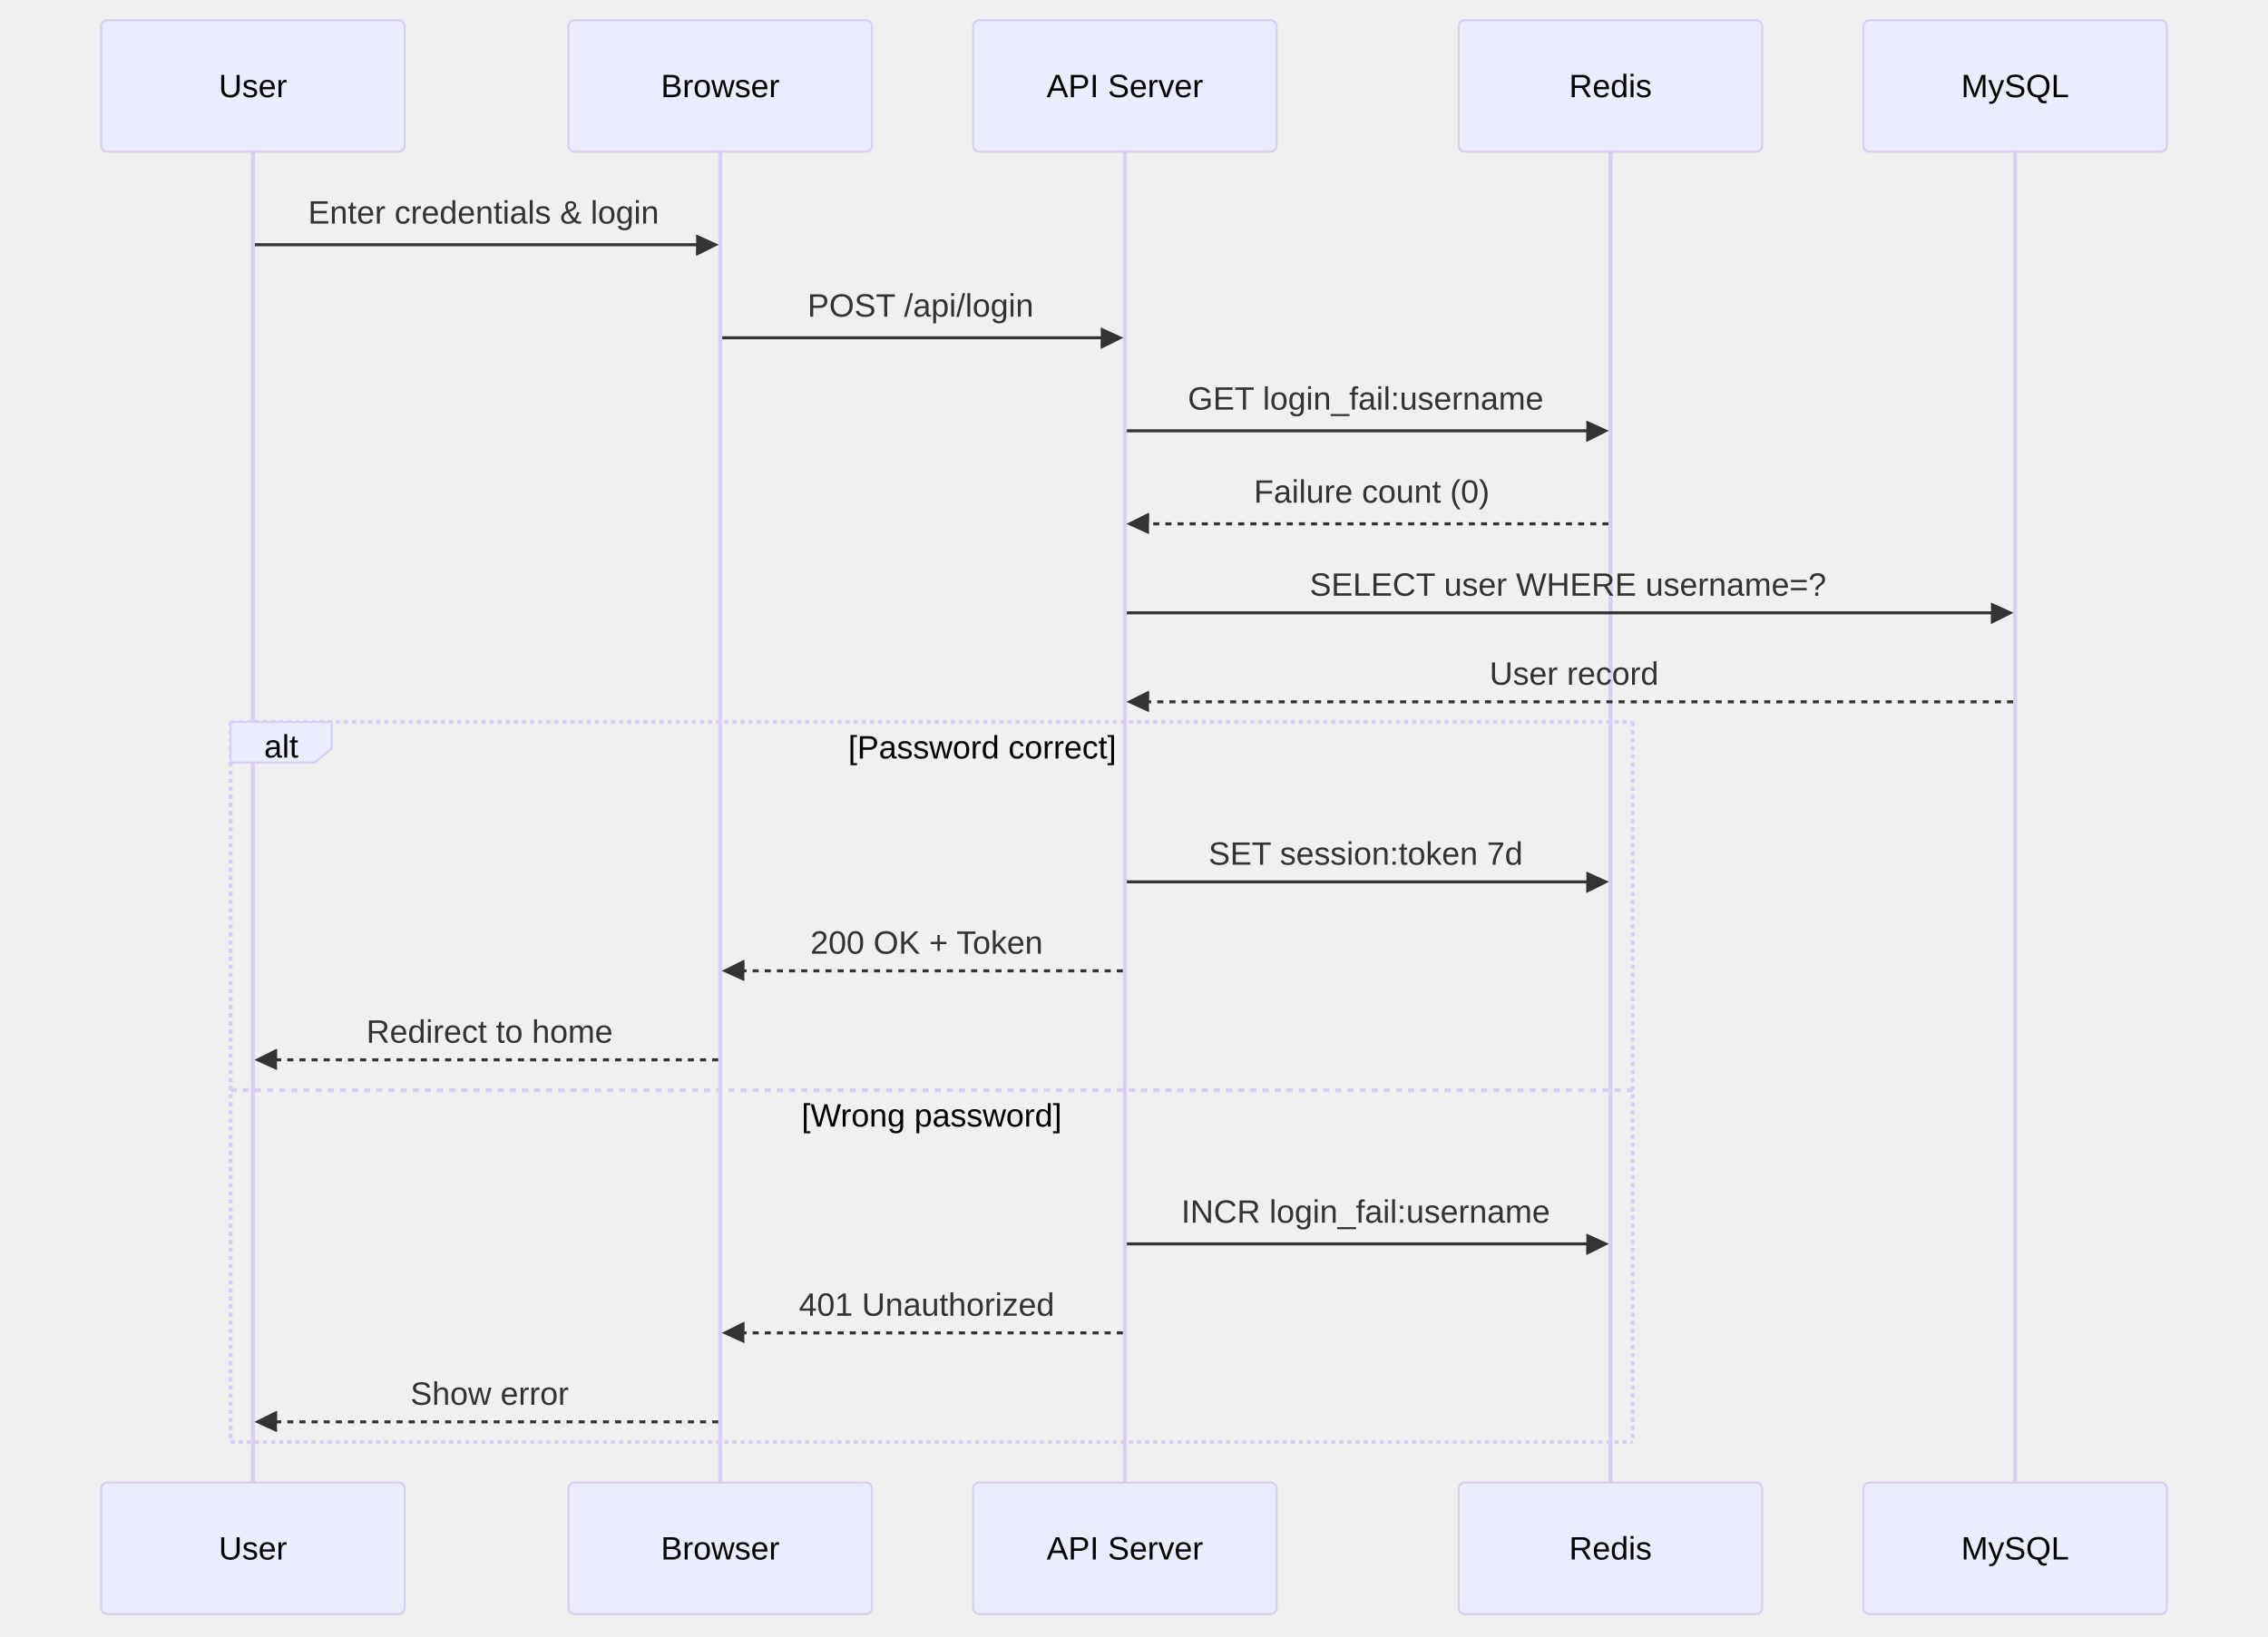
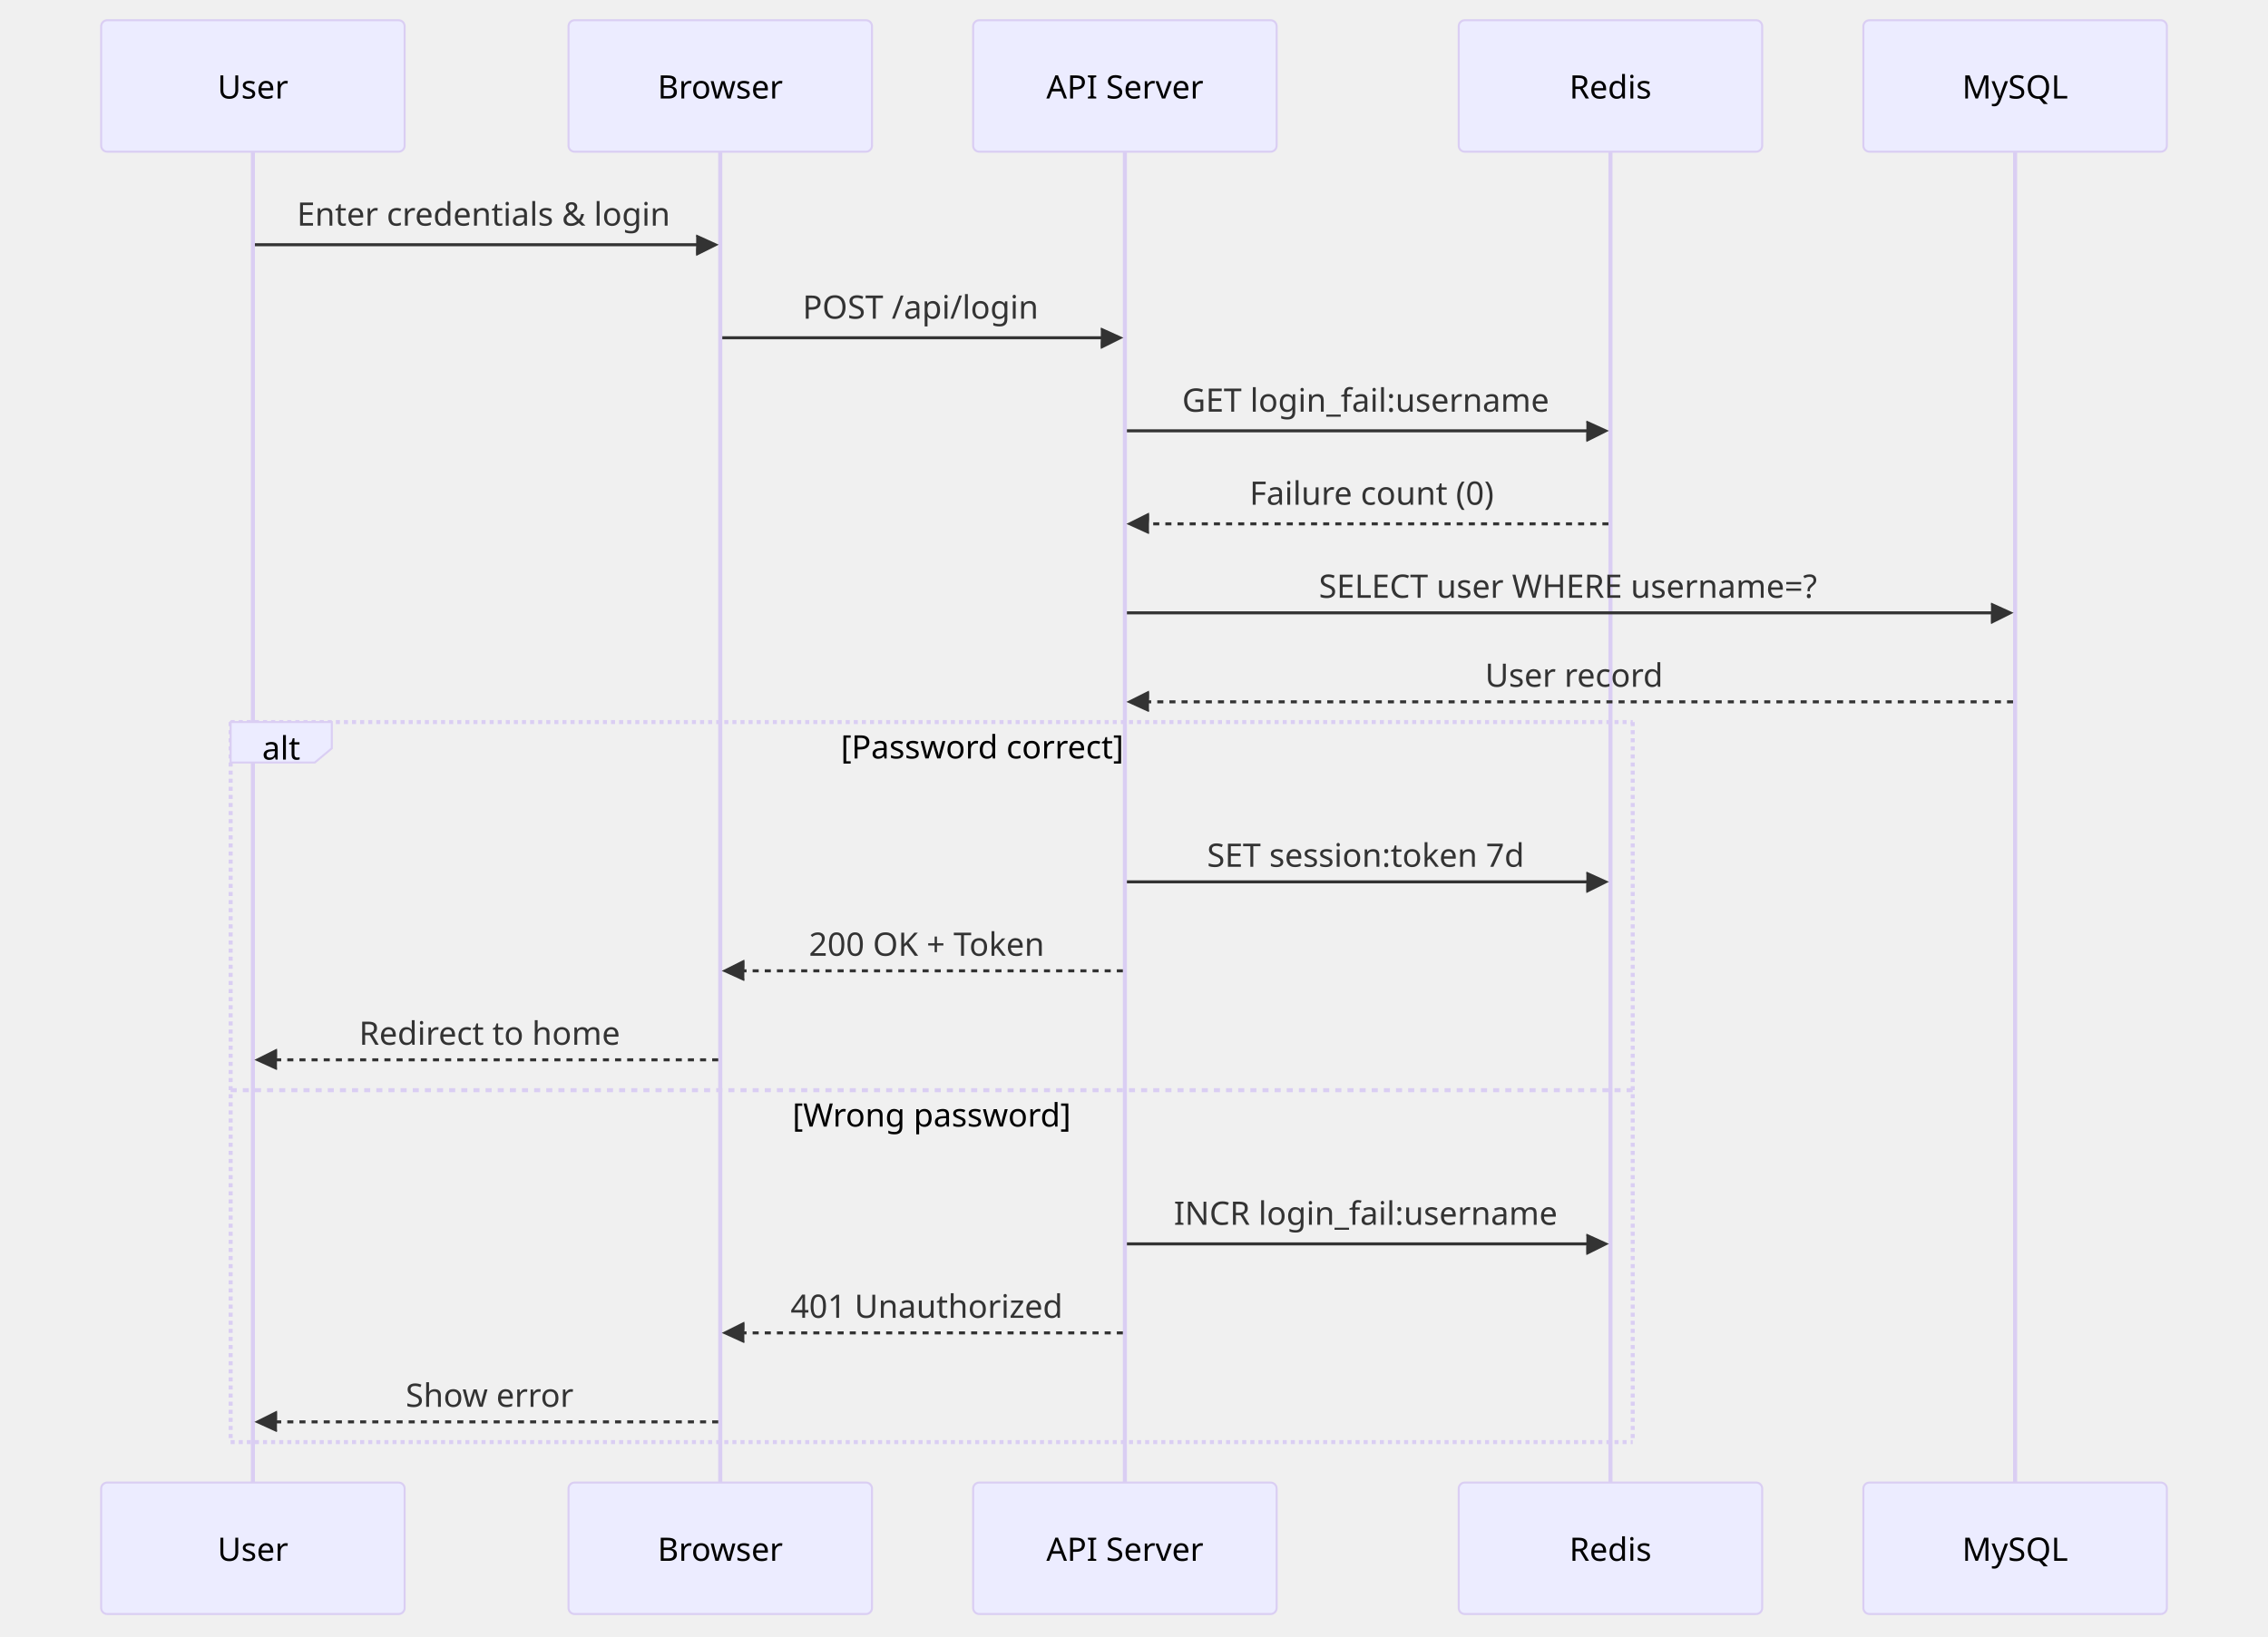
<svg xmlns="http://www.w3.org/2000/svg" id="mermaid-svg" width="100%" style="max-width: 1121px;" viewBox="-50 -10 1121 809" role="graphics-document document" aria-roledescription="sequence">
  <g>
    <rect x="871" y="723" fill="#eaeaea" stroke="#666" width="150" height="65" name="MySQL" rx="3" ry="3" class="actor actor-bottom" />
-     <text x="946" y="755.5" dominant-baseline="central" alignment-baseline="central" class="actor actor-box" style="text-anchor: middle; font-size: 16px; font-weight: 400;">
+     <text x="946" y="755.5" dominant-baseline="central" alignment-baseline="central" class="actor actor-box" style="text-anchor: middle; font-size: 16px; font-weight: 400; font-family: Kalam;">
      <tspan x="946" dy="0">MySQL</tspan>
    </text>
  </g>
  <g>
    <rect x="671" y="723" fill="#eaeaea" stroke="#666" width="150" height="65" name="Redis" rx="3" ry="3" class="actor actor-bottom" />
-     <text x="746" y="755.5" dominant-baseline="central" alignment-baseline="central" class="actor actor-box" style="text-anchor: middle; font-size: 16px; font-weight: 400;">
+     <text x="746" y="755.5" dominant-baseline="central" alignment-baseline="central" class="actor actor-box" style="text-anchor: middle; font-size: 16px; font-weight: 400; font-family: Kalam;">
      <tspan x="746" dy="0">Redis</tspan>
    </text>
  </g>
  <g>
    <rect x="431" y="723" fill="#eaeaea" stroke="#666" width="150" height="65" name="API" rx="3" ry="3" class="actor actor-bottom" />
-     <text x="506" y="755.5" dominant-baseline="central" alignment-baseline="central" class="actor actor-box" style="text-anchor: middle; font-size: 16px; font-weight: 400;">
+     <text x="506" y="755.5" dominant-baseline="central" alignment-baseline="central" class="actor actor-box" style="text-anchor: middle; font-size: 16px; font-weight: 400; font-family: Kalam;">
      <tspan x="506" dy="0">API Server</tspan>
    </text>
  </g>
  <g>
    <rect x="231" y="723" fill="#eaeaea" stroke="#666" width="150" height="65" name="Browser" rx="3" ry="3" class="actor actor-bottom" />
-     <text x="306" y="755.5" dominant-baseline="central" alignment-baseline="central" class="actor actor-box" style="text-anchor: middle; font-size: 16px; font-weight: 400;">
+     <text x="306" y="755.5" dominant-baseline="central" alignment-baseline="central" class="actor actor-box" style="text-anchor: middle; font-size: 16px; font-weight: 400; font-family: Kalam;">
      <tspan x="306" dy="0">Browser</tspan>
    </text>
  </g>
  <g>
    <rect x="0" y="723" fill="#eaeaea" stroke="#666" width="150" height="65" name="User" rx="3" ry="3" class="actor actor-bottom" />
-     <text x="75" y="755.5" dominant-baseline="central" alignment-baseline="central" class="actor actor-box" style="text-anchor: middle; font-size: 16px; font-weight: 400;">
+     <text x="75" y="755.5" dominant-baseline="central" alignment-baseline="central" class="actor actor-box" style="text-anchor: middle; font-size: 16px; font-weight: 400; font-family: Kalam;">
      <tspan x="75" dy="0">User</tspan>
    </text>
  </g>
  <g>
    <line id="actor4" x1="946" y1="65" x2="946" y2="723" class="actor-line 200" stroke-width="0.5px" stroke="#999" name="MySQL" />
    <g id="root-4">
      <rect x="871" y="0" fill="#eaeaea" stroke="#666" width="150" height="65" name="MySQL" rx="3" ry="3" class="actor actor-top" />
-       <text x="946" y="32.5" dominant-baseline="central" alignment-baseline="central" class="actor actor-box" style="text-anchor: middle; font-size: 16px; font-weight: 400;">
+       <text x="946" y="32.5" dominant-baseline="central" alignment-baseline="central" class="actor actor-box" style="text-anchor: middle; font-size: 16px; font-weight: 400; font-family: Kalam;">
        <tspan x="946" dy="0">MySQL</tspan>
      </text>
    </g>
  </g>
  <g>
    <line id="actor3" x1="746" y1="65" x2="746" y2="723" class="actor-line 200" stroke-width="0.5px" stroke="#999" name="Redis" />
    <g id="root-3">
      <rect x="671" y="0" fill="#eaeaea" stroke="#666" width="150" height="65" name="Redis" rx="3" ry="3" class="actor actor-top" />
-       <text x="746" y="32.5" dominant-baseline="central" alignment-baseline="central" class="actor actor-box" style="text-anchor: middle; font-size: 16px; font-weight: 400;">
+       <text x="746" y="32.5" dominant-baseline="central" alignment-baseline="central" class="actor actor-box" style="text-anchor: middle; font-size: 16px; font-weight: 400; font-family: Kalam;">
        <tspan x="746" dy="0">Redis</tspan>
      </text>
    </g>
  </g>
  <g>
    <line id="actor2" x1="506" y1="65" x2="506" y2="723" class="actor-line 200" stroke-width="0.5px" stroke="#999" name="API" />
    <g id="root-2">
      <rect x="431" y="0" fill="#eaeaea" stroke="#666" width="150" height="65" name="API" rx="3" ry="3" class="actor actor-top" />
-       <text x="506" y="32.5" dominant-baseline="central" alignment-baseline="central" class="actor actor-box" style="text-anchor: middle; font-size: 16px; font-weight: 400;">
+       <text x="506" y="32.5" dominant-baseline="central" alignment-baseline="central" class="actor actor-box" style="text-anchor: middle; font-size: 16px; font-weight: 400; font-family: Kalam;">
        <tspan x="506" dy="0">API Server</tspan>
      </text>
    </g>
  </g>
  <g>
    <line id="actor1" x1="306" y1="65" x2="306" y2="723" class="actor-line 200" stroke-width="0.5px" stroke="#999" name="Browser" />
    <g id="root-1">
      <rect x="231" y="0" fill="#eaeaea" stroke="#666" width="150" height="65" name="Browser" rx="3" ry="3" class="actor actor-top" />
-       <text x="306" y="32.5" dominant-baseline="central" alignment-baseline="central" class="actor actor-box" style="text-anchor: middle; font-size: 16px; font-weight: 400;">
+       <text x="306" y="32.5" dominant-baseline="central" alignment-baseline="central" class="actor actor-box" style="text-anchor: middle; font-size: 16px; font-weight: 400; font-family: Kalam;">
        <tspan x="306" dy="0">Browser</tspan>
      </text>
    </g>
  </g>
  <g>
    <line id="actor0" x1="75" y1="65" x2="75" y2="723" class="actor-line 200" stroke-width="0.5px" stroke="#999" name="User" />
    <g id="root-0">
      <rect x="0" y="0" fill="#eaeaea" stroke="#666" width="150" height="65" name="User" rx="3" ry="3" class="actor actor-top" />
-       <text x="75" y="32.5" dominant-baseline="central" alignment-baseline="central" class="actor actor-box" style="text-anchor: middle; font-size: 16px; font-weight: 400;">
+       <text x="75" y="32.5" dominant-baseline="central" alignment-baseline="central" class="actor actor-box" style="text-anchor: middle; font-size: 16px; font-weight: 400; font-family: Kalam;">
        <tspan x="75" dy="0">User</tspan>
      </text>
    </g>
  </g>
-   <style>#mermaid-svg{font-family:"trebuchet ms",verdana,arial,sans-serif;font-size:16px;fill:#333;}@keyframes edge-animation-frame{from{stroke-dashoffset:0;}}@keyframes dash{to{stroke-dashoffset:0;}}#mermaid-svg .edge-animation-slow{stroke-dasharray:9,5!important;stroke-dashoffset:900;animation:dash 50s linear infinite;stroke-linecap:round;}#mermaid-svg .edge-animation-fast{stroke-dasharray:9,5!important;stroke-dashoffset:900;animation:dash 20s linear infinite;stroke-linecap:round;}#mermaid-svg .error-icon{fill:#552222;}#mermaid-svg .error-text{fill:#552222;stroke:#552222;}#mermaid-svg .edge-thickness-normal{stroke-width:1px;}#mermaid-svg .edge-thickness-thick{stroke-width:3.5px;}#mermaid-svg .edge-pattern-solid{stroke-dasharray:0;}#mermaid-svg .edge-thickness-invisible{stroke-width:0;fill:none;}#mermaid-svg .edge-pattern-dashed{stroke-dasharray:3;}#mermaid-svg .edge-pattern-dotted{stroke-dasharray:2;}#mermaid-svg .marker{fill:#333333;stroke:#333333;}#mermaid-svg .marker.cross{stroke:#333333;}#mermaid-svg svg{font-family:"trebuchet ms",verdana,arial,sans-serif;font-size:16px;}#mermaid-svg p{margin:0;}#mermaid-svg .actor{stroke:hsl(259.626, 59.777%, 87.902%);fill:#ECECFF;}#mermaid-svg text.actor&gt;tspan{fill:black;stroke:none;}#mermaid-svg .actor-line{stroke:hsl(259.626, 59.777%, 87.902%);}#mermaid-svg .innerArc{stroke-width:1.5;stroke-dasharray:none;}#mermaid-svg .messageLine0{stroke-width:1.5;stroke-dasharray:none;stroke:#333;}#mermaid-svg .messageLine1{stroke-width:1.5;stroke-dasharray:2,2;stroke:#333;}#mermaid-svg #arrowhead path{fill:#333;stroke:#333;}#mermaid-svg .sequenceNumber{fill:white;}#mermaid-svg #sequencenumber{fill:#333;}#mermaid-svg #crosshead path{fill:#333;stroke:#333;}#mermaid-svg .messageText{fill:#333;stroke:none;}#mermaid-svg .labelBox{stroke:hsl(259.626, 59.777%, 87.902%);fill:#ECECFF;}#mermaid-svg .labelText,#mermaid-svg .labelText&gt;tspan{fill:black;stroke:none;}#mermaid-svg .loopText,#mermaid-svg .loopText&gt;tspan{fill:black;stroke:none;}#mermaid-svg .loopLine{stroke-width:2px;stroke-dasharray:2,2;stroke:hsl(259.626, 59.777%, 87.902%);fill:hsl(259.626, 59.777%, 87.902%);}#mermaid-svg .note{stroke:#aaaa33;fill:#fff5ad;}#mermaid-svg .noteText,#mermaid-svg .noteText&gt;tspan{fill:black;stroke:none;}#mermaid-svg .activation0{fill:#f4f4f4;stroke:#666;}#mermaid-svg .activation1{fill:#f4f4f4;stroke:#666;}#mermaid-svg .activation2{fill:#f4f4f4;stroke:#666;}#mermaid-svg .actorPopupMenu{position:absolute;}#mermaid-svg .actorPopupMenuPanel{position:absolute;fill:#ECECFF;box-shadow:0px 8px 16px 0px rgba(0,0,0,0.2);filter:drop-shadow(3px 5px 2px rgb(0 0 0 / 0.4));}#mermaid-svg .actor-man line{stroke:hsl(259.626, 59.777%, 87.902%);fill:#ECECFF;}#mermaid-svg .actor-man circle,#mermaid-svg line{stroke:hsl(259.626, 59.777%, 87.902%);fill:#ECECFF;stroke-width:2px;}#mermaid-svg :root{--mermaid-font-family:"trebuchet ms",verdana,arial,sans-serif;}</style>
+   <style>#mermaid-svg{font-family:Kalam;font-size:16px;fill:#333;}@keyframes edge-animation-frame{from{stroke-dashoffset:0;}}@keyframes dash{to{stroke-dashoffset:0;}}#mermaid-svg .edge-animation-slow{stroke-dasharray:9,5!important;stroke-dashoffset:900;animation:dash 50s linear infinite;stroke-linecap:round;}#mermaid-svg .edge-animation-fast{stroke-dasharray:9,5!important;stroke-dashoffset:900;animation:dash 20s linear infinite;stroke-linecap:round;}#mermaid-svg .error-icon{fill:#552222;}#mermaid-svg .error-text{fill:#552222;stroke:#552222;}#mermaid-svg .edge-thickness-normal{stroke-width:1px;}#mermaid-svg .edge-thickness-thick{stroke-width:3.5px;}#mermaid-svg .edge-pattern-solid{stroke-dasharray:0;}#mermaid-svg .edge-thickness-invisible{stroke-width:0;fill:none;}#mermaid-svg .edge-pattern-dashed{stroke-dasharray:3;}#mermaid-svg .edge-pattern-dotted{stroke-dasharray:2;}#mermaid-svg .marker{fill:#333333;stroke:#333333;}#mermaid-svg .marker.cross{stroke:#333333;}#mermaid-svg svg{font-family:Kalam;font-size:16px;}#mermaid-svg p{margin:0;}#mermaid-svg .actor{stroke:hsl(259.626, 59.777%, 87.902%);fill:#ECECFF;}#mermaid-svg text.actor&gt;tspan{fill:black;stroke:none;}#mermaid-svg .actor-line{stroke:hsl(259.626, 59.777%, 87.902%);}#mermaid-svg .innerArc{stroke-width:1.5;stroke-dasharray:none;}#mermaid-svg .messageLine0{stroke-width:1.5;stroke-dasharray:none;stroke:#333;}#mermaid-svg .messageLine1{stroke-width:1.5;stroke-dasharray:2,2;stroke:#333;}#mermaid-svg #arrowhead path{fill:#333;stroke:#333;}#mermaid-svg .sequenceNumber{fill:white;}#mermaid-svg #sequencenumber{fill:#333;}#mermaid-svg #crosshead path{fill:#333;stroke:#333;}#mermaid-svg .messageText{fill:#333;stroke:none;}#mermaid-svg .labelBox{stroke:hsl(259.626, 59.777%, 87.902%);fill:#ECECFF;}#mermaid-svg .labelText,#mermaid-svg .labelText&gt;tspan{fill:black;stroke:none;}#mermaid-svg .loopText,#mermaid-svg .loopText&gt;tspan{fill:black;stroke:none;}#mermaid-svg .loopLine{stroke-width:2px;stroke-dasharray:2,2;stroke:hsl(259.626, 59.777%, 87.902%);fill:hsl(259.626, 59.777%, 87.902%);}#mermaid-svg .note{stroke:#aaaa33;fill:#fff5ad;}#mermaid-svg .noteText,#mermaid-svg .noteText&gt;tspan{fill:black;stroke:none;}#mermaid-svg .activation0{fill:#f4f4f4;stroke:#666;}#mermaid-svg .activation1{fill:#f4f4f4;stroke:#666;}#mermaid-svg .activation2{fill:#f4f4f4;stroke:#666;}#mermaid-svg .actorPopupMenu{position:absolute;}#mermaid-svg .actorPopupMenuPanel{position:absolute;fill:#ECECFF;box-shadow:0px 8px 16px 0px rgba(0,0,0,0.2);filter:drop-shadow(3px 5px 2px rgb(0 0 0 / 0.4));}#mermaid-svg .actor-man line{stroke:hsl(259.626, 59.777%, 87.902%);fill:#ECECFF;}#mermaid-svg .actor-man circle,#mermaid-svg line{stroke:hsl(259.626, 59.777%, 87.902%);fill:#ECECFF;stroke-width:2px;}#mermaid-svg :root{--mermaid-font-family:Kalam;}</style>
  <g />
  <defs>
    <symbol id="computer" width="24" height="24">
      <path transform="scale(.5)" d="M2 2v13h20v-13h-20zm18 11h-16v-9h16v9zm-10.228 6l.466-1h3.524l.467 1h-4.457zm14.228 3h-24l2-6h2.104l-1.33 4h18.45l-1.297-4h2.073l2 6zm-5-10h-14v-7h14v7z" />
    </symbol>
  </defs>
  <defs>
    <symbol id="database" fill-rule="evenodd" clip-rule="evenodd">
      <path transform="scale(.5)" d="M12.258.001l.256.004.255.005.253.008.251.01.249.012.247.015.246.016.242.019.241.02.239.023.236.024.233.027.231.028.229.031.225.032.223.034.22.036.217.038.214.04.211.041.208.043.205.045.201.046.198.048.194.05.191.051.187.053.183.054.18.056.175.057.172.059.168.06.163.061.16.063.155.064.15.066.074.033.073.033.071.034.07.034.069.035.068.035.067.035.066.035.064.036.064.036.062.036.06.036.06.037.058.037.058.037.055.038.055.038.053.038.052.038.051.039.05.039.048.039.047.039.045.04.044.04.043.04.041.04.04.041.039.041.037.041.036.041.034.041.033.042.032.042.03.042.029.042.027.042.026.043.024.043.023.043.021.043.02.043.018.044.017.043.015.044.013.044.012.044.011.045.009.044.007.045.006.045.004.045.002.045.001.045v17l-.001.045-.002.045-.004.045-.006.045-.007.045-.009.044-.011.045-.012.044-.013.044-.015.044-.017.043-.018.044-.02.043-.021.043-.023.043-.024.043-.026.043-.027.042-.029.042-.03.042-.032.042-.033.042-.034.041-.036.041-.037.041-.039.041-.04.041-.041.04-.043.04-.044.04-.045.04-.047.039-.048.039-.05.039-.051.039-.052.038-.053.038-.055.038-.055.038-.058.037-.058.037-.06.037-.06.036-.062.036-.064.036-.064.036-.066.035-.067.035-.068.035-.069.035-.07.034-.071.034-.073.033-.074.033-.15.066-.155.064-.16.063-.163.061-.168.06-.172.059-.175.057-.18.056-.183.054-.187.053-.191.051-.194.05-.198.048-.201.046-.205.045-.208.043-.211.041-.214.04-.217.038-.22.036-.223.034-.225.032-.229.031-.231.028-.233.027-.236.024-.239.023-.241.02-.242.019-.246.016-.247.015-.249.012-.251.01-.253.008-.255.005-.256.004-.258.001-.258-.001-.256-.004-.255-.005-.253-.008-.251-.01-.249-.012-.247-.015-.245-.016-.243-.019-.241-.02-.238-.023-.236-.024-.234-.027-.231-.028-.228-.031-.226-.032-.223-.034-.22-.036-.217-.038-.214-.04-.211-.041-.208-.043-.204-.045-.201-.046-.198-.048-.195-.05-.19-.051-.187-.053-.184-.054-.179-.056-.176-.057-.172-.059-.167-.06-.164-.061-.159-.063-.155-.064-.151-.066-.074-.033-.072-.033-.072-.034-.07-.034-.069-.035-.068-.035-.067-.035-.066-.035-.064-.036-.063-.036-.062-.036-.061-.036-.06-.037-.058-.037-.057-.037-.056-.038-.055-.038-.053-.038-.052-.038-.051-.039-.049-.039-.049-.039-.046-.039-.046-.04-.044-.04-.043-.04-.041-.04-.04-.041-.039-.041-.037-.041-.036-.041-.034-.041-.033-.042-.032-.042-.03-.042-.029-.042-.027-.042-.026-.043-.024-.043-.023-.043-.021-.043-.02-.043-.018-.044-.017-.043-.015-.044-.013-.044-.012-.044-.011-.045-.009-.044-.007-.045-.006-.045-.004-.045-.002-.045-.001-.045v-17l.001-.045.002-.045.004-.045.006-.045.007-.045.009-.044.011-.045.012-.044.013-.044.015-.044.017-.043.018-.044.02-.043.021-.043.023-.043.024-.043.026-.043.027-.042.029-.042.03-.042.032-.042.033-.042.034-.041.036-.041.037-.041.039-.041.04-.041.041-.04.043-.04.044-.04.046-.04.046-.039.049-.039.049-.039.051-.039.052-.038.053-.038.055-.038.056-.038.057-.037.058-.037.06-.037.061-.036.062-.036.063-.036.064-.036.066-.035.067-.035.068-.035.069-.035.07-.034.072-.034.072-.033.074-.033.151-.066.155-.064.159-.063.164-.061.167-.06.172-.059.176-.057.179-.056.184-.054.187-.053.19-.051.195-.05.198-.048.201-.046.204-.045.208-.043.211-.041.214-.04.217-.038.22-.036.223-.034.226-.032.228-.031.231-.028.234-.027.236-.024.238-.023.241-.02.243-.019.245-.016.247-.015.249-.012.251-.01.253-.008.255-.005.256-.004.258-.001.258.001zm-9.258 20.499v.01l.001.021.003.021.004.022.005.021.006.022.007.022.009.023.01.022.011.023.012.023.013.023.015.023.016.024.017.023.018.024.019.024.021.024.022.025.023.024.024.025.052.049.056.05.061.051.066.051.07.051.075.051.079.052.084.052.088.052.092.052.097.052.102.051.105.052.11.052.114.051.119.051.123.051.127.05.131.05.135.05.139.048.144.049.147.047.152.047.155.047.16.045.163.045.167.043.171.043.176.041.178.041.183.039.187.039.19.037.194.035.197.035.202.033.204.031.209.03.212.029.216.027.219.025.222.024.226.021.23.02.233.018.236.016.24.015.243.012.246.01.249.008.253.005.256.004.259.001.26-.001.257-.004.254-.005.25-.008.247-.011.244-.012.241-.014.237-.016.233-.018.231-.021.226-.021.224-.024.22-.026.216-.027.212-.028.21-.031.205-.031.202-.034.198-.034.194-.036.191-.037.187-.039.183-.04.179-.04.175-.042.172-.043.168-.044.163-.045.16-.046.155-.046.152-.047.148-.048.143-.049.139-.049.136-.05.131-.05.126-.05.123-.051.118-.052.114-.051.11-.052.106-.052.101-.052.096-.052.092-.052.088-.053.083-.051.079-.052.074-.052.07-.051.065-.051.06-.051.056-.05.051-.05.023-.024.023-.025.021-.024.02-.024.019-.024.018-.024.017-.024.015-.023.014-.024.013-.023.012-.023.01-.023.01-.022.008-.022.006-.022.006-.022.004-.022.004-.021.001-.021.001-.021v-4.127l-.077.055-.08.053-.083.054-.085.053-.087.052-.09.052-.093.051-.095.05-.097.05-.1.049-.102.049-.105.048-.106.047-.109.047-.111.046-.114.045-.115.045-.118.044-.12.043-.122.042-.124.042-.126.041-.128.04-.13.04-.132.038-.134.038-.135.037-.138.037-.139.035-.142.035-.143.034-.144.033-.147.032-.148.031-.15.03-.151.03-.153.029-.154.027-.156.027-.158.026-.159.025-.161.024-.162.023-.163.022-.165.021-.166.02-.167.019-.169.018-.169.017-.171.016-.173.015-.173.014-.175.013-.175.012-.177.011-.178.01-.179.008-.179.008-.181.006-.182.005-.182.004-.184.003-.184.002h-.37l-.184-.002-.184-.003-.182-.004-.182-.005-.181-.006-.179-.008-.179-.008-.178-.01-.176-.011-.176-.012-.175-.013-.173-.014-.172-.015-.171-.016-.17-.017-.169-.018-.167-.019-.166-.02-.165-.021-.163-.022-.162-.023-.161-.024-.159-.025-.157-.026-.156-.027-.155-.027-.153-.029-.151-.03-.15-.03-.148-.031-.146-.032-.145-.033-.143-.034-.141-.035-.14-.035-.137-.037-.136-.037-.134-.038-.132-.038-.13-.04-.128-.04-.126-.041-.124-.042-.122-.042-.12-.044-.117-.043-.116-.045-.113-.045-.112-.046-.109-.047-.106-.047-.105-.048-.102-.049-.1-.049-.097-.05-.095-.05-.093-.052-.09-.051-.087-.052-.085-.053-.083-.054-.08-.054-.077-.054v4.127zm0-5.654v.011l.001.021.003.021.004.021.005.022.006.022.007.022.009.022.01.022.011.023.012.023.013.023.015.024.016.023.017.024.018.024.019.024.021.024.022.024.023.025.024.024.052.05.056.05.061.05.066.051.07.051.075.052.079.051.084.052.088.052.092.052.097.052.102.052.105.052.11.051.114.051.119.052.123.05.127.051.131.05.135.049.139.049.144.048.147.048.152.047.155.046.16.045.163.045.167.044.171.042.176.042.178.04.183.04.187.038.19.037.194.036.197.034.202.033.204.032.209.03.212.028.216.027.219.025.222.024.226.022.23.02.233.018.236.016.24.014.243.012.246.01.249.008.253.006.256.003.259.001.26-.001.257-.003.254-.006.25-.008.247-.01.244-.012.241-.015.237-.016.233-.018.231-.02.226-.022.224-.024.22-.025.216-.027.212-.029.21-.03.205-.032.202-.033.198-.035.194-.036.191-.037.187-.039.183-.039.179-.041.175-.042.172-.043.168-.044.163-.045.16-.045.155-.047.152-.047.148-.048.143-.048.139-.05.136-.049.131-.05.126-.051.123-.051.118-.051.114-.052.11-.052.106-.052.101-.052.096-.052.092-.052.088-.052.083-.052.079-.052.074-.051.07-.052.065-.051.06-.05.056-.051.051-.049.023-.025.023-.024.021-.025.02-.024.019-.024.018-.024.017-.024.015-.023.014-.023.013-.024.012-.022.01-.023.01-.023.008-.022.006-.022.006-.022.004-.021.004-.022.001-.021.001-.021v-4.139l-.077.054-.08.054-.083.054-.085.052-.087.053-.09.051-.093.051-.095.051-.097.05-.1.049-.102.049-.105.048-.106.047-.109.047-.111.046-.114.045-.115.044-.118.044-.12.044-.122.042-.124.042-.126.041-.128.04-.13.039-.132.039-.134.038-.135.037-.138.036-.139.036-.142.035-.143.033-.144.033-.147.033-.148.031-.15.03-.151.03-.153.028-.154.028-.156.027-.158.026-.159.025-.161.024-.162.023-.163.022-.165.021-.166.02-.167.019-.169.018-.169.017-.171.016-.173.015-.173.014-.175.013-.175.012-.177.011-.178.009-.179.009-.179.007-.181.007-.182.005-.182.004-.184.003-.184.002h-.37l-.184-.002-.184-.003-.182-.004-.182-.005-.181-.007-.179-.007-.179-.009-.178-.009-.176-.011-.176-.012-.175-.013-.173-.014-.172-.015-.171-.016-.17-.017-.169-.018-.167-.019-.166-.02-.165-.021-.163-.022-.162-.023-.161-.024-.159-.025-.157-.026-.156-.027-.155-.028-.153-.028-.151-.03-.15-.03-.148-.031-.146-.033-.145-.033-.143-.033-.141-.035-.14-.036-.137-.036-.136-.037-.134-.038-.132-.039-.13-.039-.128-.04-.126-.041-.124-.042-.122-.043-.12-.043-.117-.044-.116-.044-.113-.046-.112-.046-.109-.046-.106-.047-.105-.048-.102-.049-.1-.049-.097-.05-.095-.051-.093-.051-.09-.051-.087-.053-.085-.052-.083-.054-.08-.054-.077-.054v4.139zm0-5.666v.011l.001.02.003.022.004.021.005.022.006.021.007.022.009.023.01.022.011.023.012.023.013.023.015.023.016.024.017.024.018.023.019.024.021.025.022.024.023.024.024.025.052.05.056.05.061.05.066.051.07.051.075.052.079.051.084.052.088.052.092.052.097.052.102.052.105.051.11.052.114.051.119.051.123.051.127.05.131.05.135.05.139.049.144.048.147.048.152.047.155.046.16.045.163.045.167.043.171.043.176.042.178.04.183.04.187.038.19.037.194.036.197.034.202.033.204.032.209.03.212.028.216.027.219.025.222.024.226.021.23.02.233.018.236.017.24.014.243.012.246.01.249.008.253.006.256.003.259.001.26-.001.257-.003.254-.006.25-.008.247-.01.244-.013.241-.014.237-.016.233-.018.231-.02.226-.022.224-.024.22-.025.216-.027.212-.029.21-.03.205-.032.202-.033.198-.035.194-.036.191-.037.187-.039.183-.039.179-.041.175-.042.172-.043.168-.044.163-.045.16-.045.155-.047.152-.047.148-.048.143-.049.139-.049.136-.049.131-.051.126-.05.123-.051.118-.052.114-.051.11-.052.106-.052.101-.052.096-.052.092-.052.088-.052.083-.052.079-.052.074-.052.07-.051.065-.051.06-.051.056-.05.051-.049.023-.025.023-.025.021-.024.02-.024.019-.024.018-.024.017-.024.015-.023.014-.024.013-.023.012-.023.01-.022.01-.023.008-.022.006-.022.006-.022.004-.022.004-.021.001-.021.001-.021v-4.153l-.077.054-.08.054-.083.053-.085.053-.087.053-.09.051-.093.051-.095.051-.097.05-.1.049-.102.048-.105.048-.106.048-.109.046-.111.046-.114.046-.115.044-.118.044-.12.043-.122.043-.124.042-.126.041-.128.04-.13.039-.132.039-.134.038-.135.037-.138.036-.139.036-.142.034-.143.034-.144.033-.147.032-.148.032-.15.03-.151.03-.153.028-.154.028-.156.027-.158.026-.159.024-.161.024-.162.023-.163.023-.165.021-.166.02-.167.019-.169.018-.169.017-.171.016-.173.015-.173.014-.175.013-.175.012-.177.01-.178.01-.179.009-.179.007-.181.006-.182.006-.182.004-.184.003-.184.001-.185.001-.185-.001-.184-.001-.184-.003-.182-.004-.182-.006-.181-.006-.179-.007-.179-.009-.178-.01-.176-.01-.176-.012-.175-.013-.173-.014-.172-.015-.171-.016-.17-.017-.169-.018-.167-.019-.166-.02-.165-.021-.163-.023-.162-.023-.161-.024-.159-.024-.157-.026-.156-.027-.155-.028-.153-.028-.151-.03-.15-.03-.148-.032-.146-.032-.145-.033-.143-.034-.141-.034-.14-.036-.137-.036-.136-.037-.134-.038-.132-.039-.13-.039-.128-.041-.126-.041-.124-.041-.122-.043-.12-.043-.117-.044-.116-.044-.113-.046-.112-.046-.109-.046-.106-.048-.105-.048-.102-.048-.1-.05-.097-.049-.095-.051-.093-.051-.09-.052-.087-.052-.085-.053-.083-.053-.08-.054-.077-.054v4.153zm8.74-8.179l-.257.004-.254.005-.25.008-.247.011-.244.012-.241.014-.237.016-.233.018-.231.021-.226.022-.224.023-.22.026-.216.027-.212.028-.21.031-.205.032-.202.033-.198.034-.194.036-.191.038-.187.038-.183.04-.179.041-.175.042-.172.043-.168.043-.163.045-.16.046-.155.046-.152.048-.148.048-.143.048-.139.049-.136.05-.131.05-.126.051-.123.051-.118.051-.114.052-.11.052-.106.052-.101.052-.096.052-.092.052-.088.052-.083.052-.079.052-.074.051-.07.052-.065.051-.06.05-.056.05-.051.05-.023.025-.023.024-.021.024-.02.025-.019.024-.018.024-.017.023-.015.024-.014.023-.013.023-.012.023-.01.023-.01.022-.008.022-.006.023-.006.021-.004.022-.004.021-.001.021-.001.021.001.021.001.021.004.021.004.022.006.021.006.023.008.022.01.022.01.023.012.023.013.023.014.023.015.024.017.023.018.024.019.024.02.025.021.024.023.024.023.025.051.05.056.05.06.05.065.051.07.052.074.051.079.052.083.052.088.052.092.052.096.052.101.052.106.052.11.052.114.052.118.051.123.051.126.051.131.05.136.05.139.049.143.048.148.048.152.048.155.046.16.046.163.045.168.043.172.043.175.042.179.041.183.04.187.038.191.038.194.036.198.034.202.033.205.032.21.031.212.028.216.027.22.026.224.023.226.022.231.021.233.018.237.016.241.014.244.012.247.011.25.008.254.005.257.004.26.001.26-.001.257-.004.254-.005.25-.008.247-.011.244-.012.241-.014.237-.016.233-.018.231-.021.226-.022.224-.023.22-.026.216-.027.212-.028.21-.031.205-.032.202-.033.198-.034.194-.036.191-.038.187-.038.183-.04.179-.041.175-.042.172-.043.168-.043.163-.045.16-.046.155-.046.152-.048.148-.048.143-.048.139-.049.136-.05.131-.05.126-.051.123-.051.118-.051.114-.052.11-.052.106-.052.101-.052.096-.052.092-.052.088-.052.083-.052.079-.052.074-.051.07-.052.065-.051.06-.05.056-.05.051-.05.023-.025.023-.024.021-.024.02-.025.019-.024.018-.024.017-.023.015-.024.014-.023.013-.023.012-.023.01-.023.01-.022.008-.022.006-.023.006-.021.004-.022.004-.021.001-.021.001-.021-.001-.021-.001-.021-.004-.021-.004-.022-.006-.021-.006-.023-.008-.022-.01-.022-.01-.023-.012-.023-.013-.023-.014-.023-.015-.024-.017-.023-.018-.024-.019-.024-.02-.025-.021-.024-.023-.024-.023-.025-.051-.05-.056-.05-.06-.05-.065-.051-.07-.052-.074-.051-.079-.052-.083-.052-.088-.052-.092-.052-.096-.052-.101-.052-.106-.052-.11-.052-.114-.052-.118-.051-.123-.051-.126-.051-.131-.05-.136-.05-.139-.049-.143-.048-.148-.048-.152-.048-.155-.046-.16-.046-.163-.045-.168-.043-.172-.043-.175-.042-.179-.041-.183-.04-.187-.038-.191-.038-.194-.036-.198-.034-.202-.033-.205-.032-.21-.031-.212-.028-.216-.027-.22-.026-.224-.023-.226-.022-.231-.021-.233-.018-.237-.016-.241-.014-.244-.012-.247-.011-.25-.008-.254-.005-.257-.004-.26-.001-.26.001z" />
    </symbol>
  </defs>
  <defs>
    <symbol id="clock" width="24" height="24">
      <path transform="scale(.5)" d="M12 2c5.514 0 10 4.486 10 10s-4.486 10-10 10-10-4.486-10-10 4.486-10 10-10zm0-2c-6.627 0-12 5.373-12 12s5.373 12 12 12 12-5.373 12-12-5.373-12-12-12zm5.848 12.459c.202.038.202.333.001.372-1.907.361-6.045 1.111-6.547 1.111-.719 0-1.301-.582-1.301-1.301 0-.512.77-5.447 1.125-7.445.034-.192.312-.181.343.014l.985 6.238 5.394 1.011z" />
    </symbol>
  </defs>
  <defs>
    <marker id="arrowhead" refX="7.9" refY="5" markerUnits="userSpaceOnUse" markerWidth="12" markerHeight="12" orient="auto-start-reverse">
      <path d="M -1 0 L 10 5 L 0 10 z" />
    </marker>
  </defs>
  <defs>
    <marker id="crosshead" markerWidth="15" markerHeight="8" orient="auto" refX="4" refY="4.5">
      <path fill="none" stroke="#000000" stroke-width="1pt" d="M 1,2 L 6,7 M 6,2 L 1,7" style="stroke-dasharray: 0, 0;" />
    </marker>
  </defs>
  <defs>
    <marker id="filled-head" refX="15.5" refY="7" markerWidth="20" markerHeight="28" orient="auto">
      <path d="M 18,7 L9,13 L14,7 L9,1 Z" />
    </marker>
  </defs>
  <defs>
    <marker id="sequencenumber" refX="15" refY="15" markerWidth="60" markerHeight="40" orient="auto">
      <circle cx="15" cy="15" r="6" />
    </marker>
  </defs>
  <g>
    <line x1="64" y1="347" x2="757" y2="347" class="loopLine" />
    <line x1="757" y1="347" x2="757" y2="703" class="loopLine" />
    <line x1="64" y1="703" x2="757" y2="703" class="loopLine" />
    <line x1="64" y1="347" x2="64" y2="703" class="loopLine" />
    <line x1="64" y1="529" x2="757" y2="529" class="loopLine" style="stroke-dasharray: 3, 3;" />
    <polygon points="64,347 114,347 114,360 105.6,367 64,367" class="labelBox" />
-     <text x="89" y="360" text-anchor="middle" dominant-baseline="middle" alignment-baseline="middle" class="labelText" style="font-size: 16px; font-weight: 400;">alt</text>
-     <text x="435.5" y="365" text-anchor="middle" class="loopText" style="font-size: 16px; font-weight: 400;">
+     <text x="89" y="360" text-anchor="middle" dominant-baseline="middle" alignment-baseline="middle" class="labelText" style="font-family: Kalam; font-size: 16px; font-weight: 400;">alt</text>
+     <text x="435.5" y="365" text-anchor="middle" class="loopText" style="font-family: Kalam; font-size: 16px; font-weight: 400;">
      <tspan x="435.5">[Password correct]</tspan>
    </text>
-     <text x="410.5" y="547" text-anchor="middle" class="loopText" style="font-size: 16px; font-weight: 400;">[Wrong password]</text>
+     <text x="410.5" y="547" text-anchor="middle" class="loopText" style="font-family: Kalam; font-size: 16px; font-weight: 400;">[Wrong password]</text>
  </g>
-   <text x="189" y="80" text-anchor="middle" dominant-baseline="middle" alignment-baseline="middle" class="messageText" dy="1em" style="font-size: 16px; font-weight: 400;">Enter credentials &amp; login</text>
+   <text x="189" y="80" text-anchor="middle" dominant-baseline="middle" alignment-baseline="middle" class="messageText" dy="1em" style="font-family: Kalam; font-size: 16px; font-weight: 400;">Enter credentials &amp; login</text>
  <line x1="76" y1="111" x2="302" y2="111" class="messageLine0" stroke-width="2" stroke="none" marker-end="url(#arrowhead)" style="fill: none;" />
-   <text x="405" y="126" text-anchor="middle" dominant-baseline="middle" alignment-baseline="middle" class="messageText" dy="1em" style="font-size: 16px; font-weight: 400;">POST /api/login</text>
+   <text x="405" y="126" text-anchor="middle" dominant-baseline="middle" alignment-baseline="middle" class="messageText" dy="1em" style="font-family: Kalam; font-size: 16px; font-weight: 400;">POST /api/login</text>
  <line x1="307" y1="157" x2="502" y2="157" class="messageLine0" stroke-width="2" stroke="none" marker-end="url(#arrowhead)" style="fill: none;" />
-   <text x="625" y="172" text-anchor="middle" dominant-baseline="middle" alignment-baseline="middle" class="messageText" dy="1em" style="font-size: 16px; font-weight: 400;">GET login_fail:username</text>
+   <text x="625" y="172" text-anchor="middle" dominant-baseline="middle" alignment-baseline="middle" class="messageText" dy="1em" style="font-family: Kalam; font-size: 16px; font-weight: 400;">GET login_fail:username</text>
  <line x1="507" y1="203" x2="742" y2="203" class="messageLine0" stroke-width="2" stroke="none" marker-end="url(#arrowhead)" style="fill: none;" />
-   <text x="628" y="218" text-anchor="middle" dominant-baseline="middle" alignment-baseline="middle" class="messageText" dy="1em" style="font-size: 16px; font-weight: 400;">Failure count (0)</text>
+   <text x="628" y="218" text-anchor="middle" dominant-baseline="middle" alignment-baseline="middle" class="messageText" dy="1em" style="font-family: Kalam; font-size: 16px; font-weight: 400;">Failure count (0)</text>
  <line x1="745" y1="249" x2="510" y2="249" class="messageLine1" stroke-width="2" stroke="none" marker-end="url(#arrowhead)" style="stroke-dasharray: 3, 3; fill: none;" />
-   <text x="725" y="264" text-anchor="middle" dominant-baseline="middle" alignment-baseline="middle" class="messageText" dy="1em" style="font-size: 16px; font-weight: 400;">SELECT user WHERE username=?</text>
+   <text x="725" y="264" text-anchor="middle" dominant-baseline="middle" alignment-baseline="middle" class="messageText" dy="1em" style="font-family: Kalam; font-size: 16px; font-weight: 400;">SELECT user WHERE username=?</text>
  <line x1="507" y1="293" x2="942" y2="293" class="messageLine0" stroke-width="2" stroke="none" marker-end="url(#arrowhead)" style="fill: none;" />
-   <text x="728" y="308" text-anchor="middle" dominant-baseline="middle" alignment-baseline="middle" class="messageText" dy="1em" style="font-size: 16px; font-weight: 400;">User record</text>
+   <text x="728" y="308" text-anchor="middle" dominant-baseline="middle" alignment-baseline="middle" class="messageText" dy="1em" style="font-family: Kalam; font-size: 16px; font-weight: 400;">User record</text>
  <line x1="945" y1="337" x2="510" y2="337" class="messageLine1" stroke-width="2" stroke="none" marker-end="url(#arrowhead)" style="stroke-dasharray: 3, 3; fill: none;" />
-   <text x="625" y="397" text-anchor="middle" dominant-baseline="middle" alignment-baseline="middle" class="messageText" dy="1em" style="font-size: 16px; font-weight: 400;">SET session:token 7d</text>
+   <text x="625" y="397" text-anchor="middle" dominant-baseline="middle" alignment-baseline="middle" class="messageText" dy="1em" style="font-family: Kalam; font-size: 16px; font-weight: 400;">SET session:token 7d</text>
  <line x1="507" y1="426" x2="742" y2="426" class="messageLine0" stroke-width="2" stroke="none" marker-end="url(#arrowhead)" style="fill: none;" />
-   <text x="408" y="441" text-anchor="middle" dominant-baseline="middle" alignment-baseline="middle" class="messageText" dy="1em" style="font-size: 16px; font-weight: 400;">200 OK + Token</text>
+   <text x="408" y="441" text-anchor="middle" dominant-baseline="middle" alignment-baseline="middle" class="messageText" dy="1em" style="font-family: Kalam; font-size: 16px; font-weight: 400;">200 OK + Token</text>
  <line x1="505" y1="470" x2="310" y2="470" class="messageLine1" stroke-width="2" stroke="none" marker-end="url(#arrowhead)" style="stroke-dasharray: 3, 3; fill: none;" />
-   <text x="192" y="485" text-anchor="middle" dominant-baseline="middle" alignment-baseline="middle" class="messageText" dy="1em" style="font-size: 16px; font-weight: 400;">Redirect to home</text>
+   <text x="192" y="485" text-anchor="middle" dominant-baseline="middle" alignment-baseline="middle" class="messageText" dy="1em" style="font-family: Kalam; font-size: 16px; font-weight: 400;">Redirect to home</text>
  <line x1="305" y1="514" x2="79" y2="514" class="messageLine1" stroke-width="2" stroke="none" marker-end="url(#arrowhead)" style="stroke-dasharray: 3, 3; fill: none;" />
-   <text x="625" y="574" text-anchor="middle" dominant-baseline="middle" alignment-baseline="middle" class="messageText" dy="1em" style="font-size: 16px; font-weight: 400;">INCR login_fail:username</text>
+   <text x="625" y="574" text-anchor="middle" dominant-baseline="middle" alignment-baseline="middle" class="messageText" dy="1em" style="font-family: Kalam; font-size: 16px; font-weight: 400;">INCR login_fail:username</text>
  <line x1="507" y1="605" x2="742" y2="605" class="messageLine0" stroke-width="2" stroke="none" marker-end="url(#arrowhead)" style="fill: none;" />
-   <text x="408" y="620" text-anchor="middle" dominant-baseline="middle" alignment-baseline="middle" class="messageText" dy="1em" style="font-size: 16px; font-weight: 400;">401 Unauthorized</text>
+   <text x="408" y="620" text-anchor="middle" dominant-baseline="middle" alignment-baseline="middle" class="messageText" dy="1em" style="font-family: Kalam; font-size: 16px; font-weight: 400;">401 Unauthorized</text>
  <line x1="505" y1="649" x2="310" y2="649" class="messageLine1" stroke-width="2" stroke="none" marker-end="url(#arrowhead)" style="stroke-dasharray: 3, 3; fill: none;" />
-   <text x="192" y="664" text-anchor="middle" dominant-baseline="middle" alignment-baseline="middle" class="messageText" dy="1em" style="font-size: 16px; font-weight: 400;">Show error</text>
+   <text x="192" y="664" text-anchor="middle" dominant-baseline="middle" alignment-baseline="middle" class="messageText" dy="1em" style="font-family: Kalam; font-size: 16px; font-weight: 400;">Show error</text>
  <line x1="305" y1="693" x2="79" y2="693" class="messageLine1" stroke-width="2" stroke="none" marker-end="url(#arrowhead)" style="stroke-dasharray: 3, 3; fill: none;" />
</svg>
